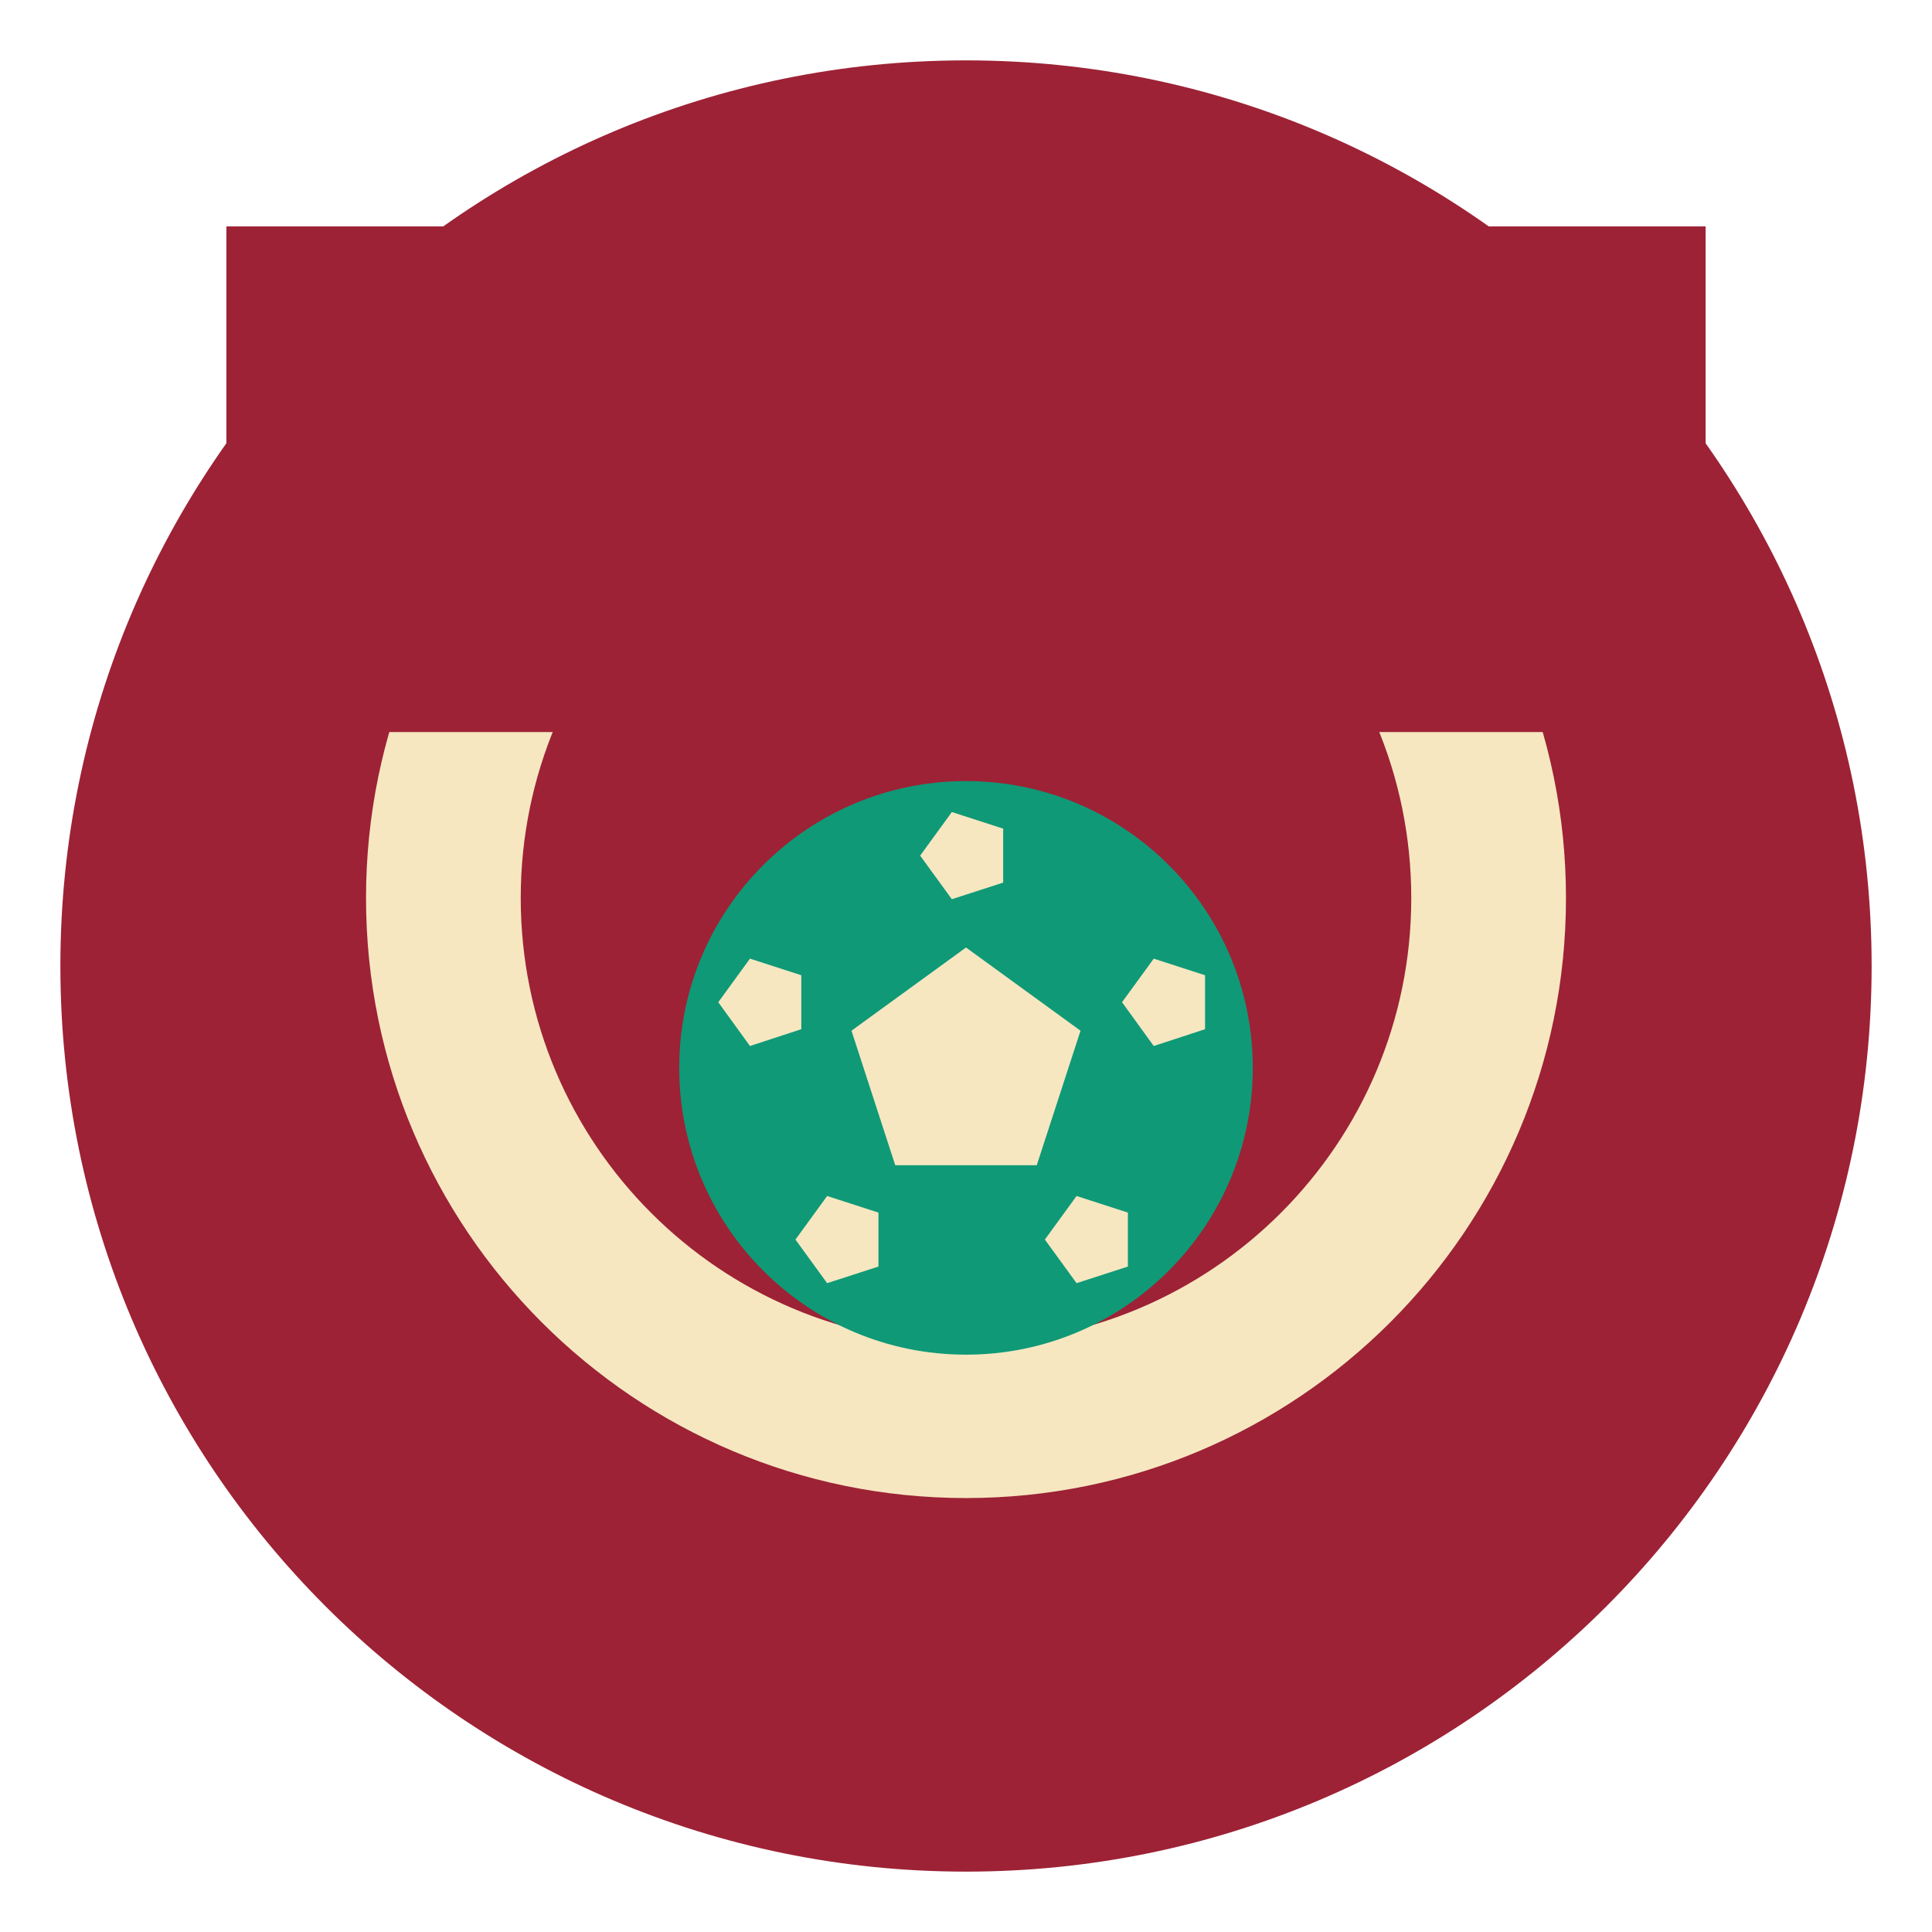
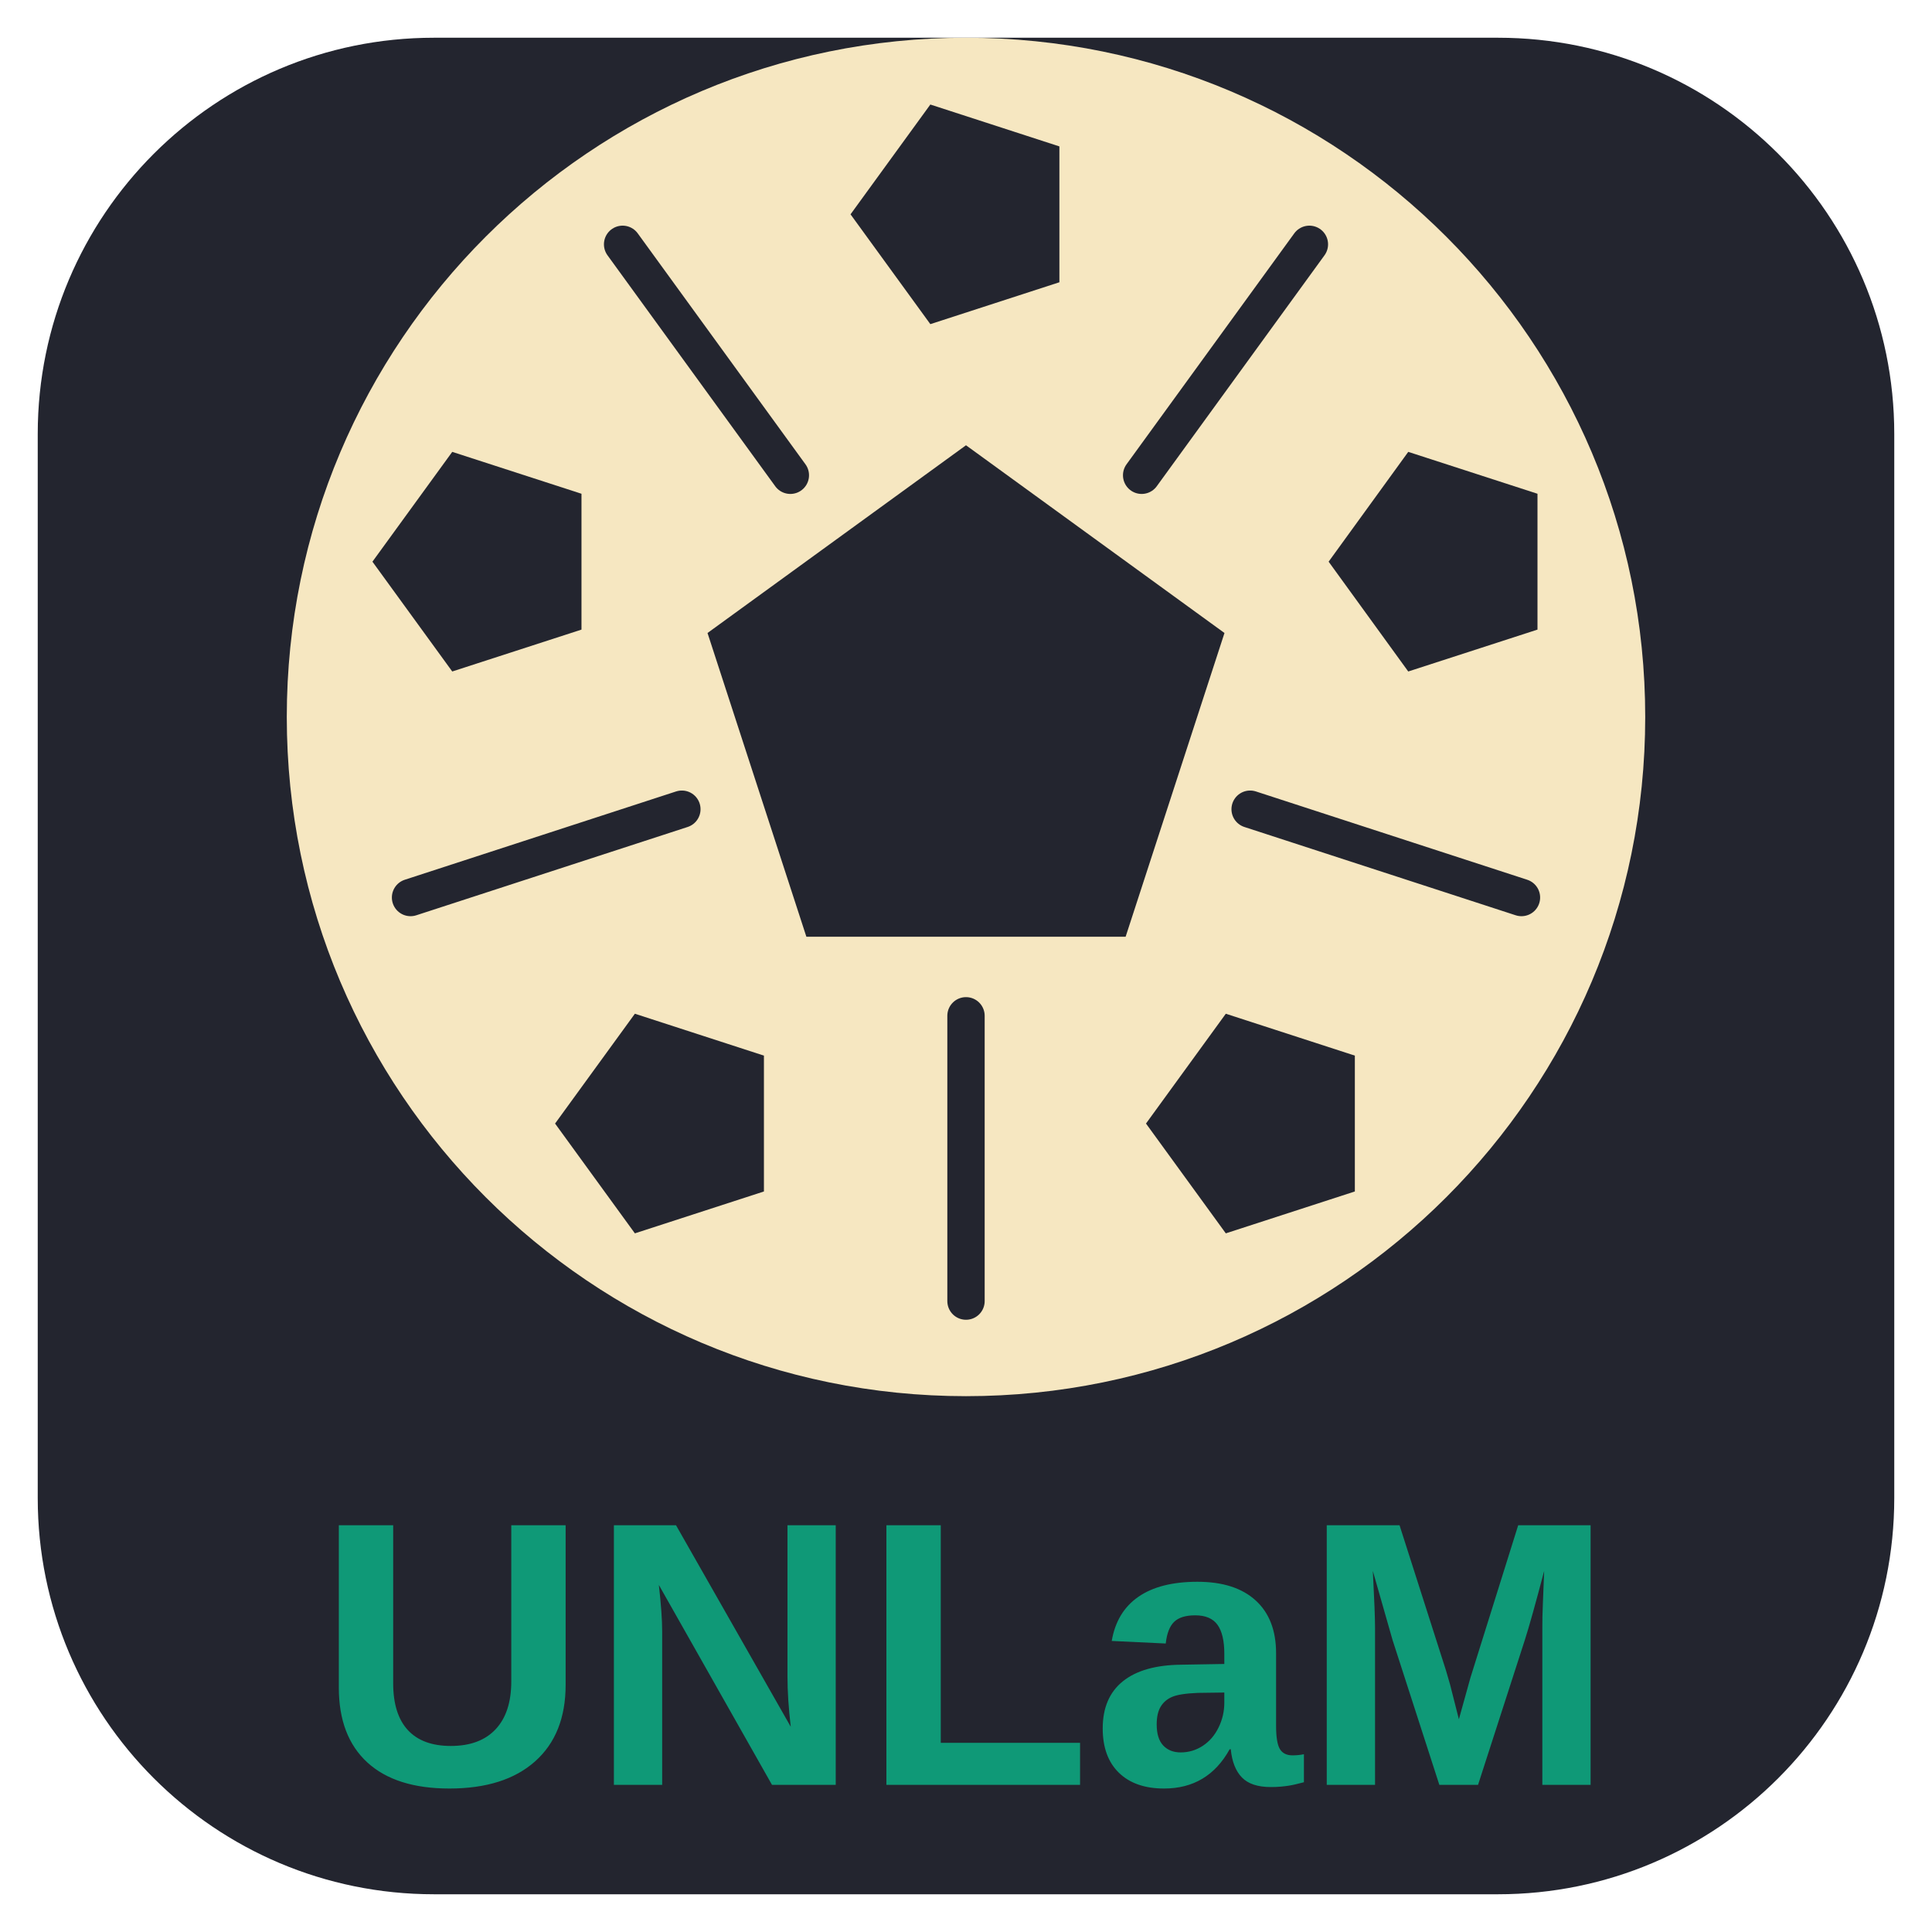
<svg xmlns="http://www.w3.org/2000/svg" viewBox="0 0 1024 1024" width="1024" height="1024">
-   <circle cx="512" cy="512" r="480" fill="#9D2235" />
-   <circle cx="512" cy="476" r="318" fill="#F6E7C1" />
-   <circle cx="512" cy="476" r="236" fill="#9D2235" />
-   <polygon points="120,120 904,120 904,388 120,388" fill="#9D2235" />
-   <circle cx="512" cy="566" r="152" fill="#0F9977" />
-   <polygon points="512,502.2 572.7,546.3 549.5,617.6 474.5,617.6 451.3,546.3" fill="#F6E7C1" />
-   <polygon points="487.7,453.5 504.5,430.4 531.7,439.2 531.7,467.8 504.5,476.6" fill="#F6E7C1" />
-   <polygon points="611.5,508.1 638.7,516.9 638.7,545.5 611.5,554.4 594.7,531.2" fill="#F6E7C1" />
-   <polygon points="597.8,642.7 597.8,671.3 570.6,680.1 553.8,657 570.6,633.9" fill="#F6E7C1" />
-   <polygon points="465.6,671.3 438.4,680.1 421.6,657 438.4,633.9 465.6,642.7" fill="#F6E7C1" />
-   <polygon points="397.5,554.4 380.7,531.2 397.5,508.1 424.7,516.9 424.7,545.5" fill="#F6E7C1" />
+   <rect x="20" y="20" width="984" height="984" rx="210" fill="#23252F" />
+   <circle cx="512" cy="380" r="360" fill="#F6E7C1" />
+   <line x1="605.1" y1="251.9" x2="694" y2="129.5" stroke="#23252F" stroke-width="19.8" stroke-linecap="round" />
+   <line x1="662.6" y1="428.9" x2="806.4" y2="475.7" stroke="#23252F" stroke-width="19.8" stroke-linecap="round" />
+   <line x1="512" y1="538.4" x2="512" y2="689.6" stroke="#23252F" stroke-width="19.8" stroke-linecap="round" />
+   <line x1="361.4" y1="428.9" x2="217.6" y2="475.7" stroke="#23252F" stroke-width="19.8" stroke-linecap="round" />
+   <line x1="418.9" y1="251.9" x2="330" y2="129.5" stroke="#23252F" stroke-width="19.8" stroke-linecap="round" />
+   <polygon points="512,236 649,335.5 596.6,496.5 427.4,496.5 375,335.5" fill="#23252F" />
+   <polygon points="450.8,113.6 493.1,55.4 561.5,77.6 561.5,149.6 493.1,171.8" fill="#23252F" />
+   <polygon points="746.4,239.5 814.9,261.7 814.9,333.7 746.4,355.9 704.2,297.7" fill="#23252F" />
+   <polygon points="718.1,559.5 718.1,631.5 649.7,653.7 607.4,595.5 649.7,537.3" fill="#23252F" />
+   <polygon points="404.9,631.5 336.5,653.7 294.2,595.5 336.5,537.3 404.9,559.5" fill="#23252F" />
+   <polygon points="239.7,355.9 197.4,297.7 239.7,239.5 308.2,261.7 308.2,333.7" fill="#23252F" />
+   <text x="512" y="946" text-anchor="middle" font-family="Arial, Helvetica, sans-serif" font-weight="700" font-size="200" fill="#0F9977">UNLaM</text>
</svg>
